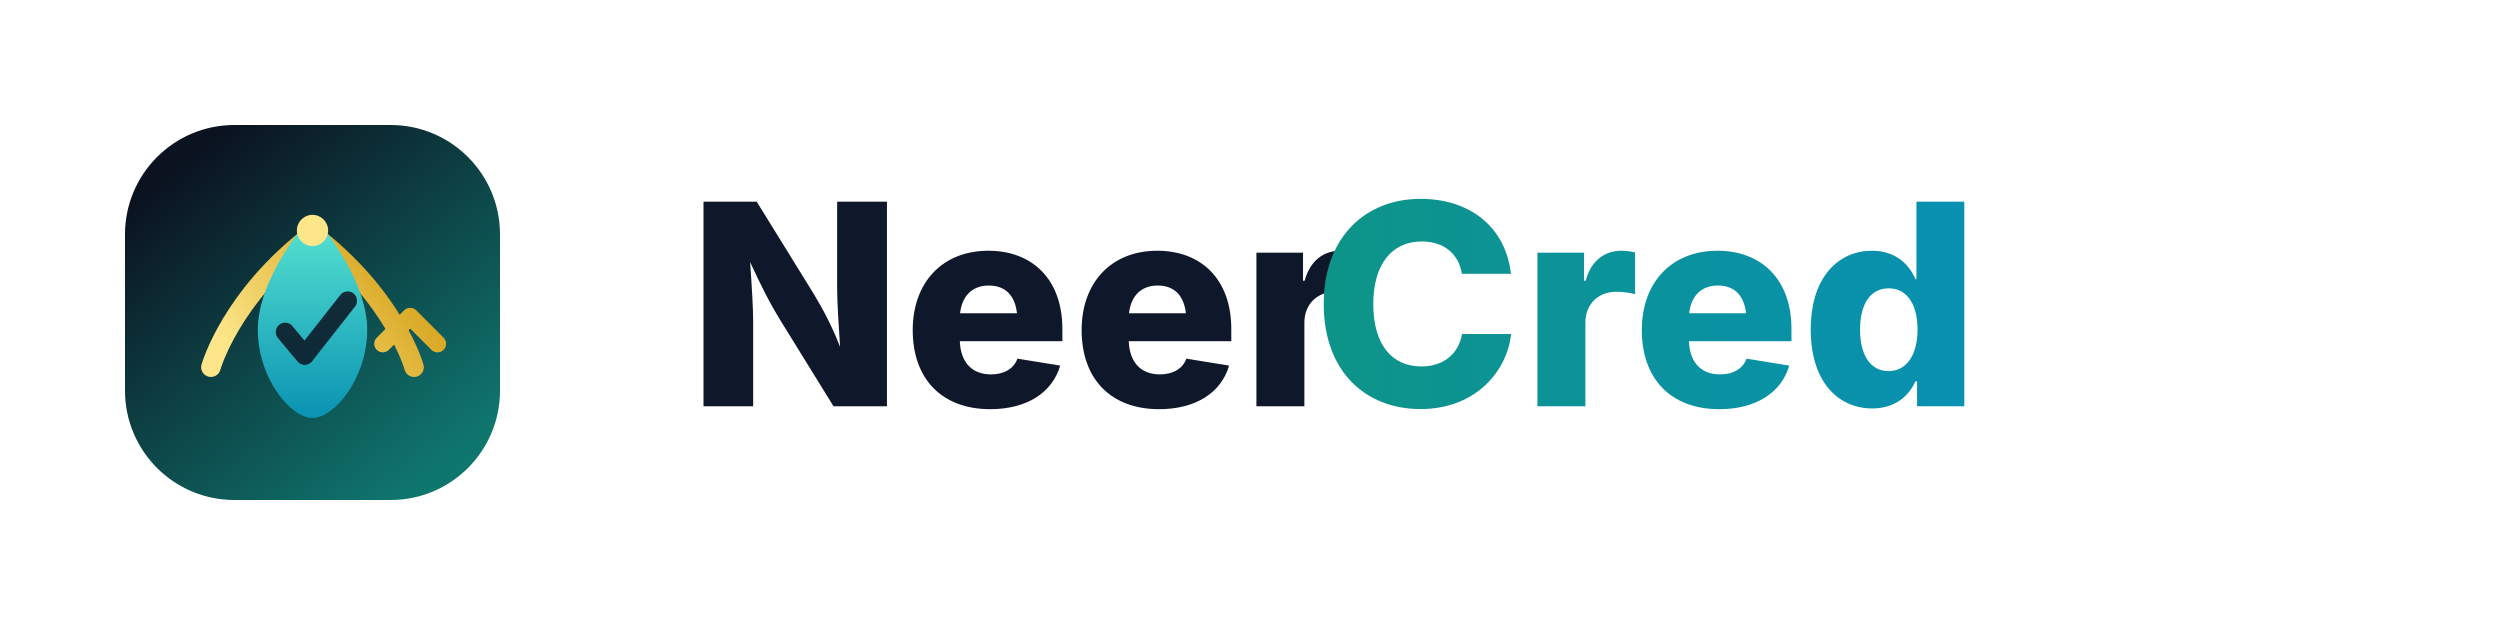
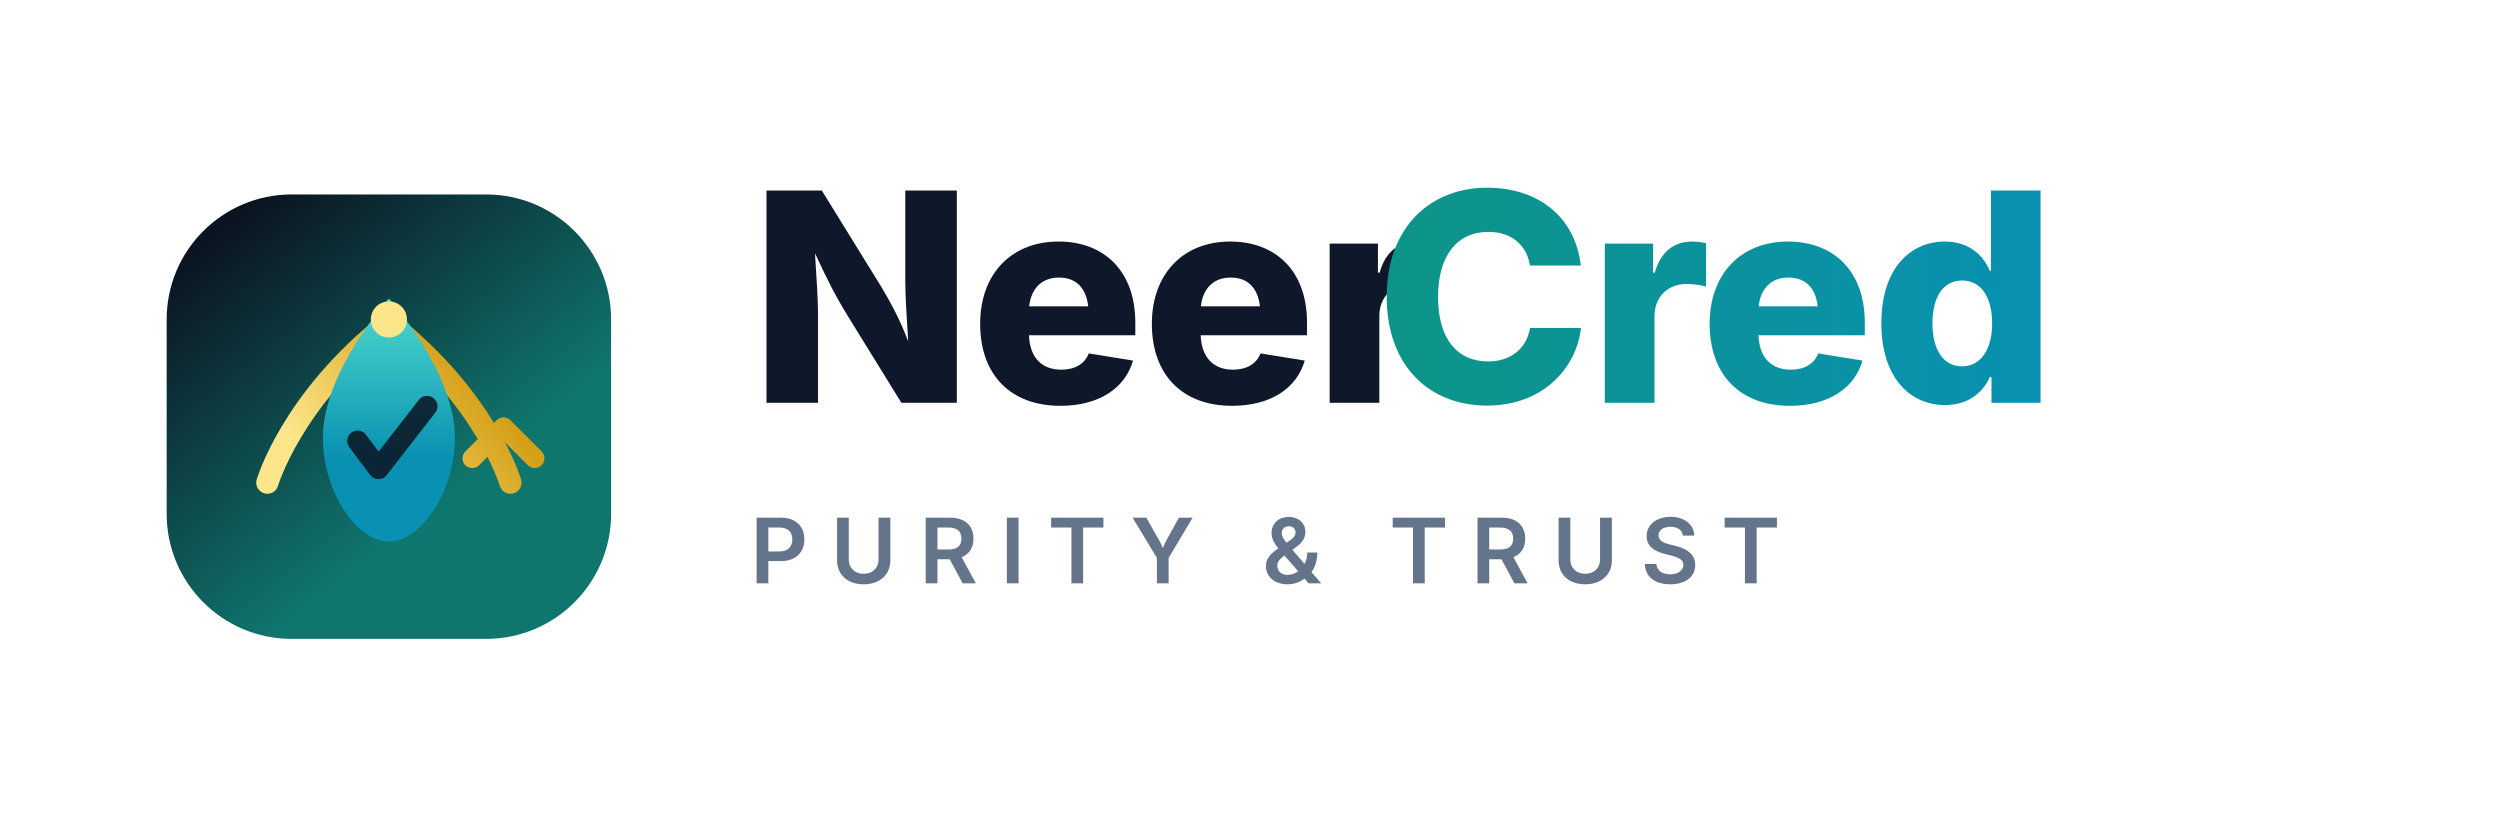
- <svg xmlns="http://www.w3.org/2000/svg" width="320" height="80" viewBox="0 0 320 80" fill="none">
+ <svg xmlns="http://www.w3.org/2000/svg" width="360" height="120" viewBox="0 0 360 120" fill="none">
  <defs>
    <linearGradient id="bg" x1="8" y1="4" x2="40" y2="44" gradientUnits="userSpaceOnUse">
      <stop stop-color="#0B1220" />
      <stop offset="1" stop-color="#0F766E" />
    </linearGradient>
    <linearGradient id="drop" x1="24" y1="10" x2="24" y2="38" gradientUnits="userSpaceOnUse">
      <stop stop-color="#5EEAD4" />
      <stop offset="1" stop-color="#0891B2" />
    </linearGradient>
    <linearGradient id="arc" x1="14" y1="30" x2="34" y2="14" gradientUnits="userSpaceOnUse">
      <stop stop-color="#FDE68A" />
      <stop offset="1" stop-color="#D4A017" />
    </linearGradient>
    <linearGradient id="textCred" x1="0" y1="0" x2="1" y2="0">
      <stop stop-color="#0D9488" />
      <stop offset="1" stop-color="#0891B2" />
    </linearGradient>
  </defs>
-   <g transform="translate(16,16) scale(1)">
-     <rect width="48" height="48" rx="14" fill="url(#bg)" />
-     <path d="M11 31C11 31 13.5 22 24 14C34.5 22 37 31 37 31" stroke="url(#arc)" stroke-width="2.5" stroke-linecap="round" fill="none" />
-     <path d="M33 28L36.5 24.5L40 28" stroke="url(#arc)" stroke-width="2.2" stroke-linecap="round" stroke-linejoin="round" fill="none" />
-     <path d="M24 11.5C24 11.5 31 19.2 31 26.2C31 32.4 26.8 37.5 24 37.5C21.2 37.5 17 32.4 17 26.2C17 19.2 24 11.5 24 11.5Z" fill="url(#drop)" />
-     <path d="M20.5 26.5L23 29.5L28.5 22.5" stroke="#0B1220" stroke-width="2.4" stroke-linecap="round" stroke-linejoin="round" fill="none" opacity="0.85" />
-     <circle cx="24" cy="13.5" r="2" fill="#FDE68A" />
+   <g transform="translate(24,28)">
+     <rect width="64" height="64" rx="18" fill="url(#bg)" />
+     <path d="M14.5 41.5C14.5 41.5 18 29.5 32 18.5C46 29.5 49.5 41.5 49.5 41.5" stroke="url(#arc)" stroke-width="3.2" stroke-linecap="round" fill="none" />
+     <path d="M44 38L48.5 33.5L53 38" stroke="url(#arc)" stroke-width="2.8" stroke-linecap="round" stroke-linejoin="round" fill="none" />
+     <path d="M32 15C32 15 41.5 25.5 41.5 35C41.5 43 36.5 50 32 50C27.5 50 22.5 43 22.5 35C22.5 25.5 32 15 32 15Z" fill="url(#drop)" />
+     <path d="M27.5 35.5L30.5 39.5L37.5 30.5" stroke="#0B1220" stroke-width="3" stroke-linecap="round" stroke-linejoin="round" fill="none" opacity="0.85" />
+     <circle cx="32" cy="18" r="2.6" fill="#FDE68A" />
  </g>
-   <text x="88" y="52" font-family="system-ui, -apple-system, Segoe UI, sans-serif" font-size="36" font-weight="800" fill="#0F172A">Neer</text>
-   <text x="168" y="52" font-family="system-ui, -apple-system, Segoe UI, sans-serif" font-size="36" font-weight="800" fill="url(#textCred)">Cred</text>
+   <text x="108" y="58" font-family="system-ui, -apple-system, Segoe UI, sans-serif" font-size="42" font-weight="800" fill="#0F172A" letter-spacing="-0.5">Neer</text>
+   <text x="198" y="58" font-family="system-ui, -apple-system, Segoe UI, sans-serif" font-size="42" font-weight="800" fill="url(#textCred)" letter-spacing="-0.5">Cred</text>
+   <text x="108" y="84" font-family="system-ui, -apple-system, Segoe UI, sans-serif" font-size="13" font-weight="600" fill="#64748B" letter-spacing="3.2">PURITY &amp; TRUST</text>
</svg>
